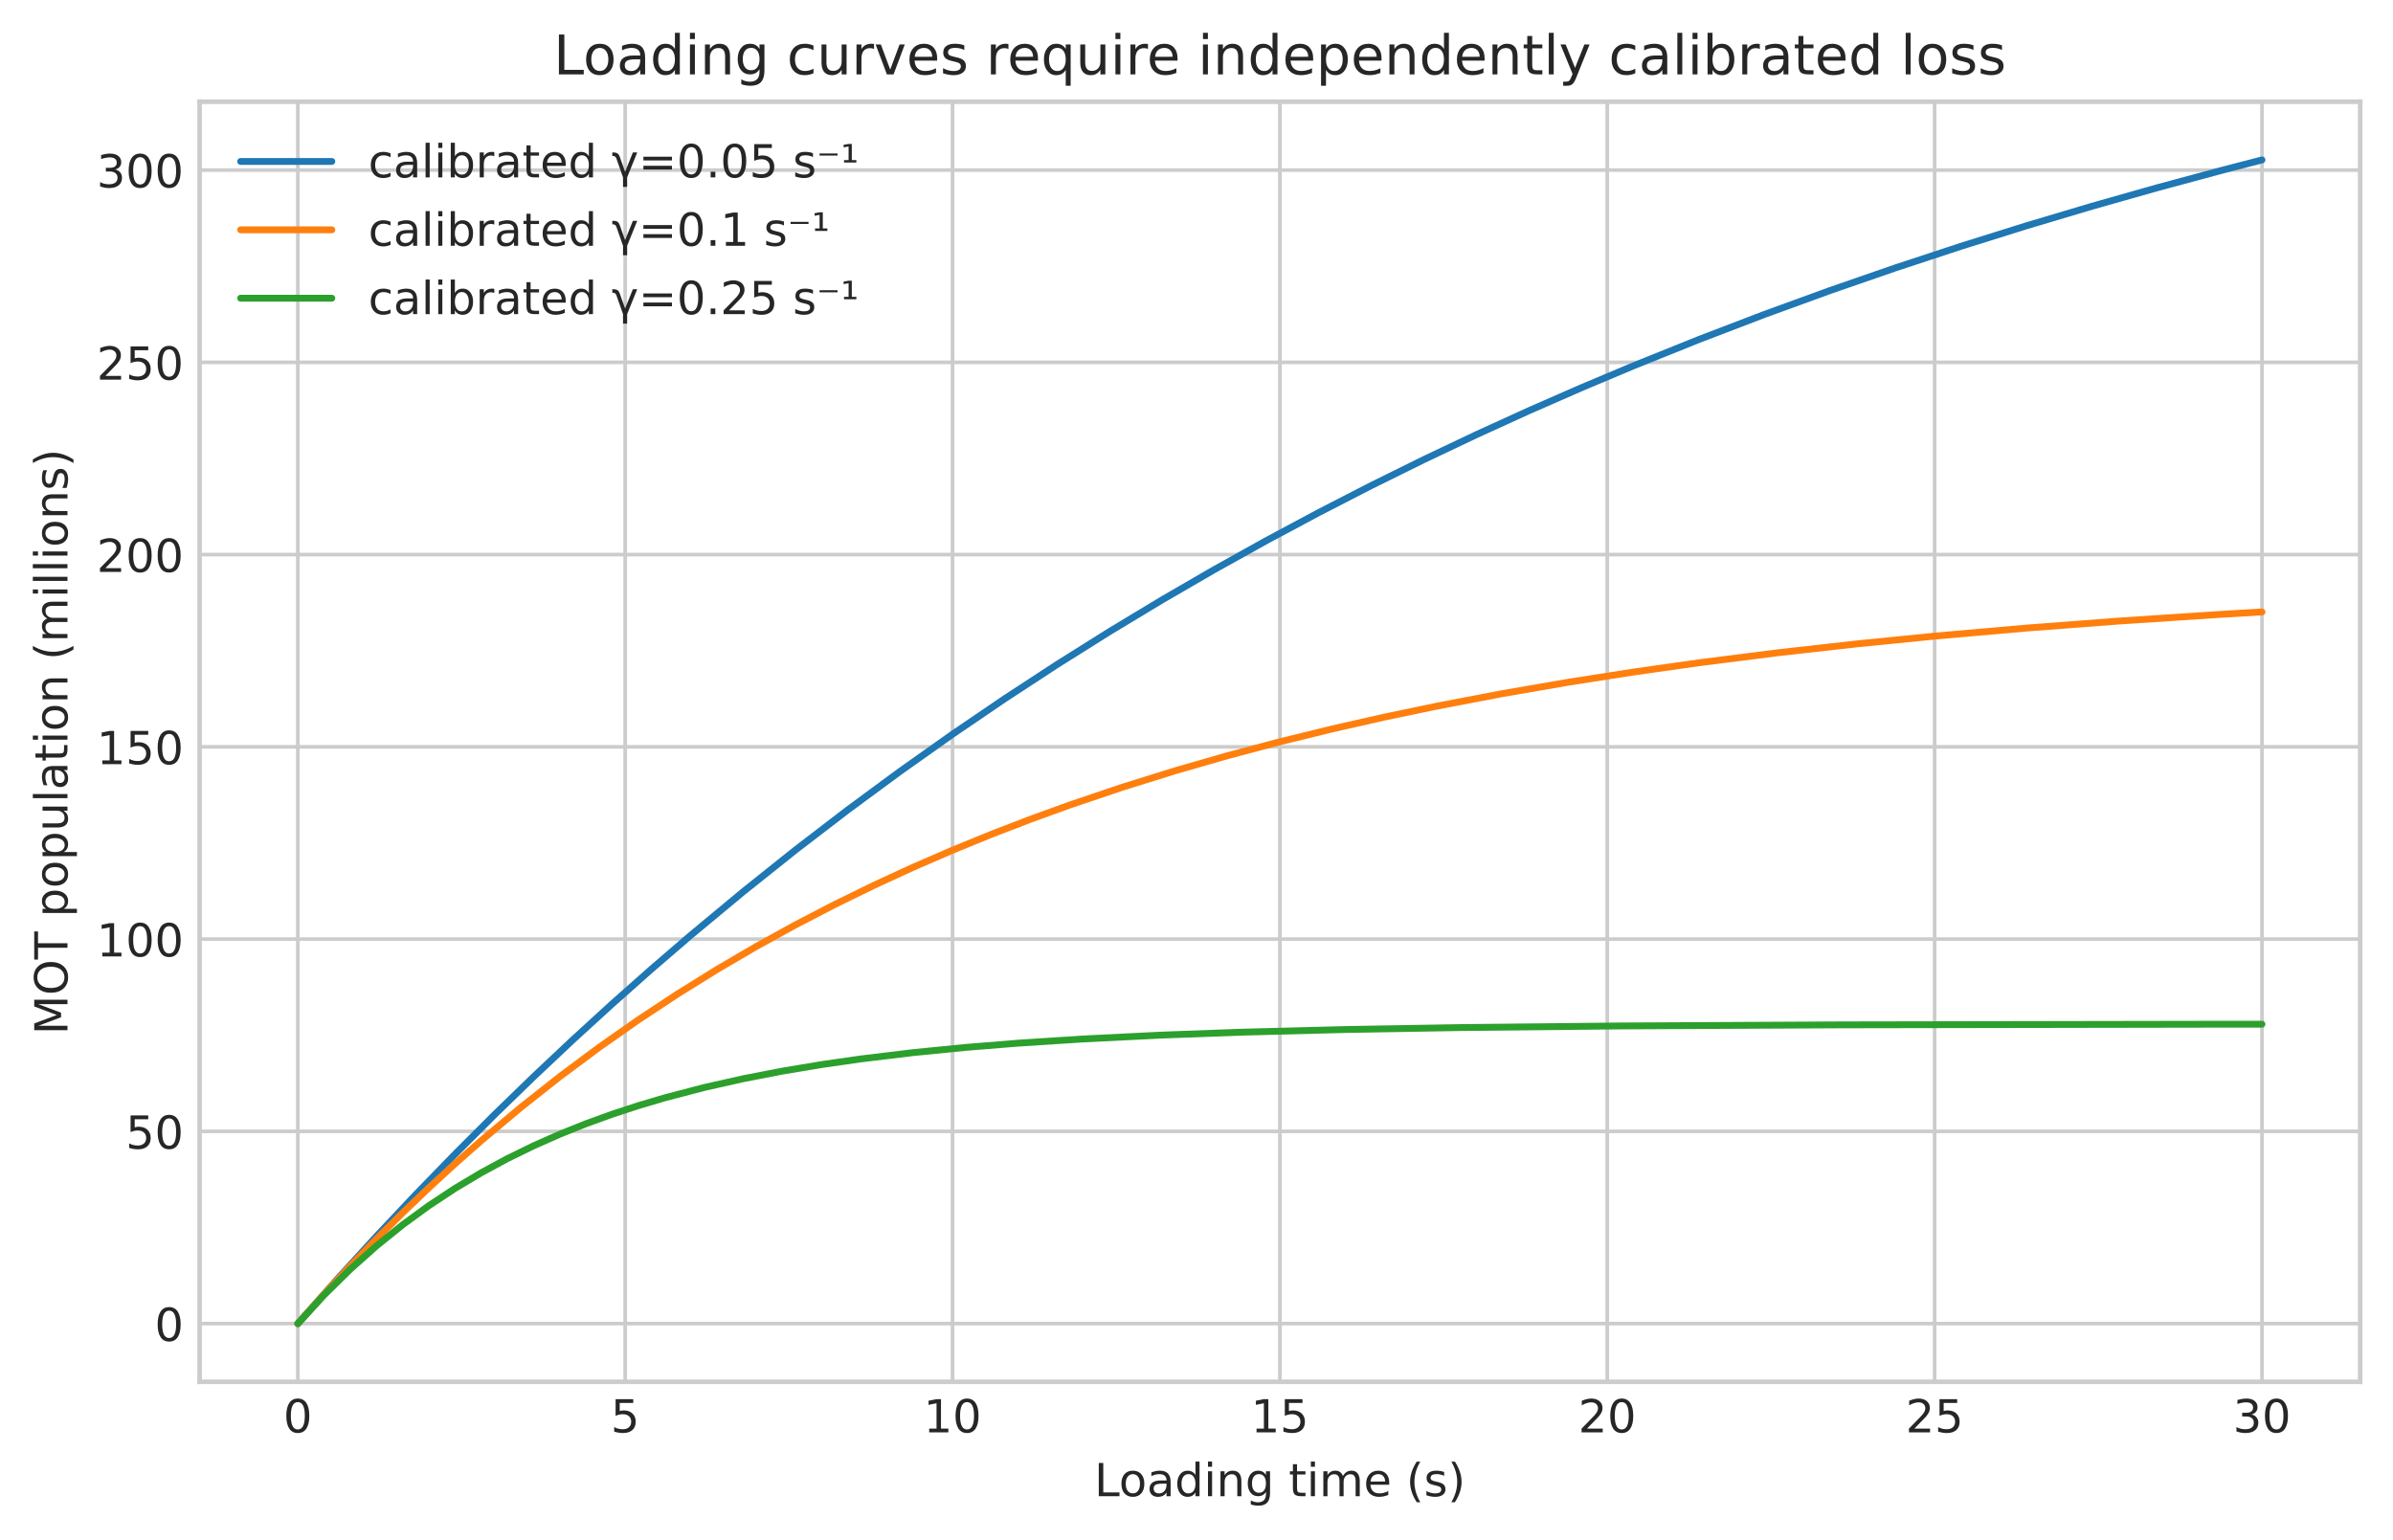
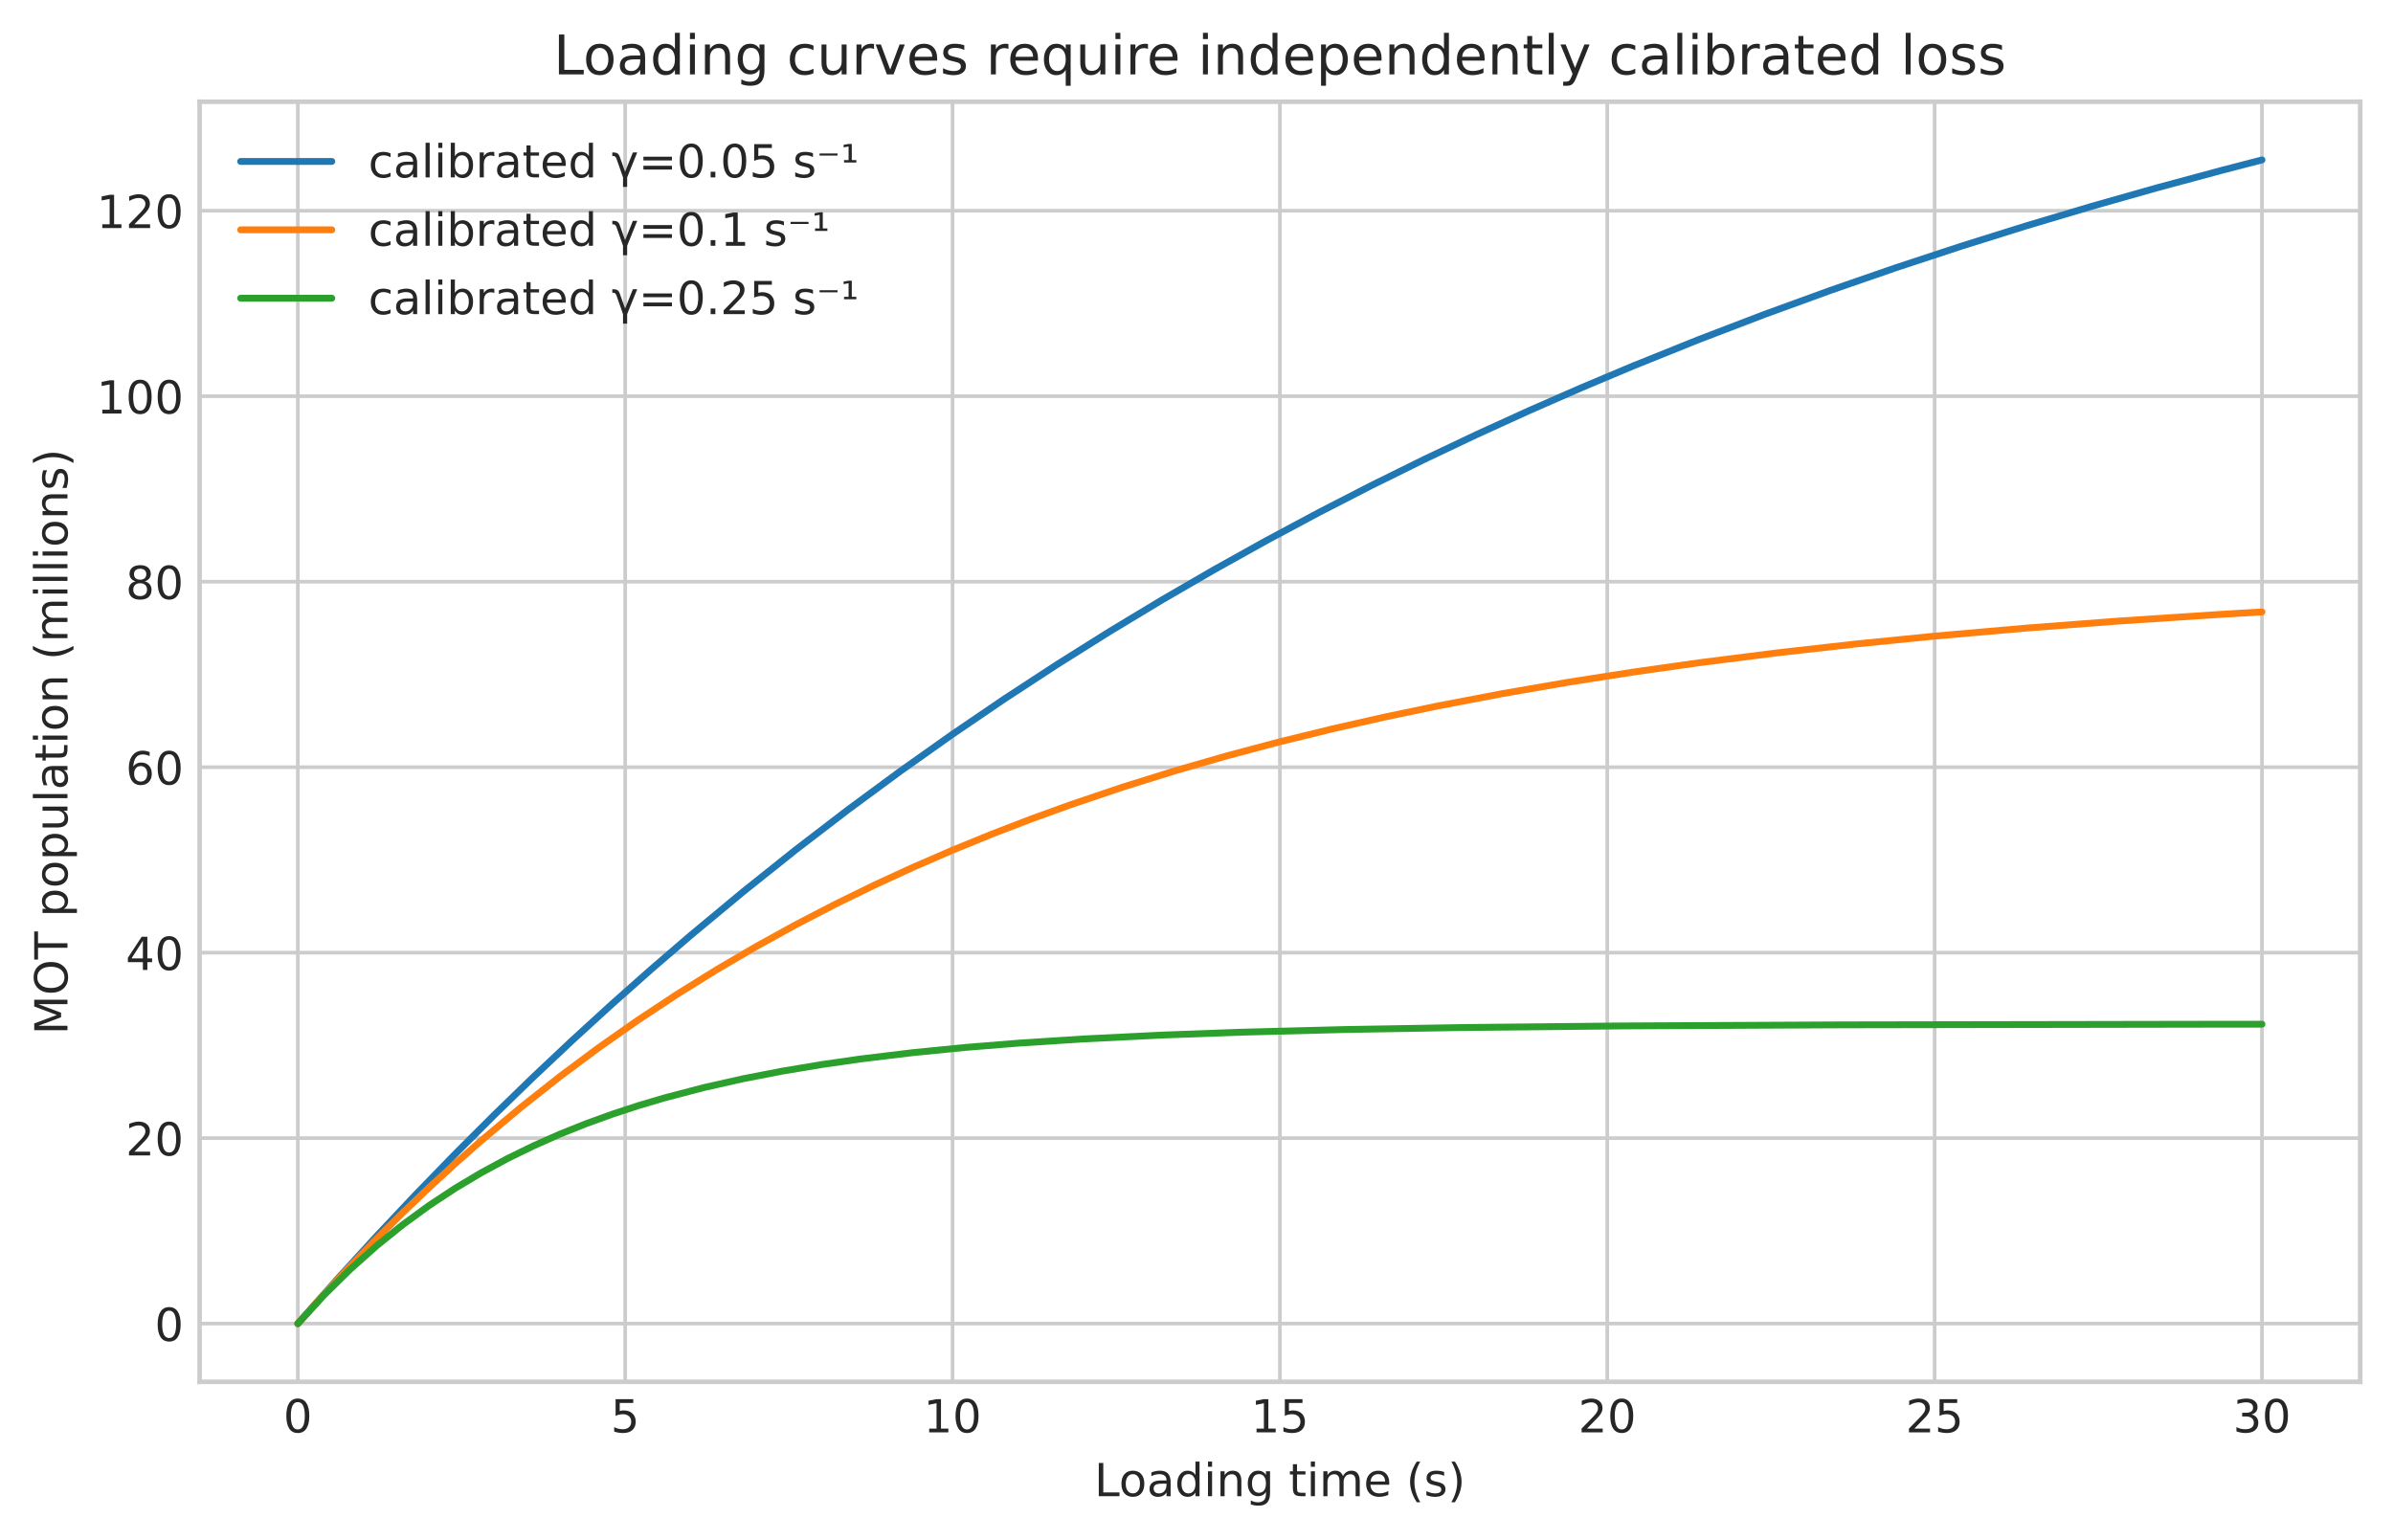
<svg xmlns="http://www.w3.org/2000/svg" xmlns:xlink="http://www.w3.org/1999/xlink" width="524.926pt" height="337.837pt" viewBox="0 0 524.926 337.837" version="1.1">
  <defs>
    <style type="text/css">*{stroke-linejoin: round; stroke-linecap: butt}</style>
  </defs>
  <g id="figure_1">
    <g id="patch_1">
      <path d="M 0 337.837  L 524.926 337.837  L 524.926 0  L 0 0  z " style="fill: #ffffff" />
    </g>
    <g id="axes_1">
      <g id="patch_2">
        <path d="M 43.788 303.136  L 517.726 303.136  L 517.726 22.318  L 43.788 22.318  z " style="fill: #ffffff" />
      </g>
      <g id="matplotlib.axis_1">
        <g id="xtick_1">
          <g id="line2d_1">
            <path d="M 65.331 303.136  L 65.331 22.318  " clip-path="url(#peb56c6ba44)" style="fill: none; stroke: #cccccc; stroke-width: 0.8; stroke-linecap: round" />
          </g>
          <g id="line2d_2" />
          <g id="text_1">
            <g style="fill: #262626" transform="translate(62.14965 314.2334) scale(0.1 -0.1)">
              <defs>
                <path id="DejaVuSans-13" d="M 2034 4250  Q 1547 4250 1301 3770  Q 1056 3291 1056 2328  Q 1056 1369 1301 889  Q 1547 409 2034 409  Q 2525 409 2770 889  Q 3016 1369 3016 2328  Q 3016 3291 2770 3770  Q 2525 4250 2034 4250  z M 2034 4750  Q 2819 4750 3233 4129  Q 3647 3509 3647 2328  Q 3647 1150 3233 529  Q 2819 -91 2034 -91  Q 1250 -91 836 529  Q 422 1150 422 2328  Q 422 3509 836 4129  Q 1250 4750 2034 4750  z " transform="scale(0.015625)" />
              </defs>
              <use xlink:href="#DejaVuSans-13" />
            </g>
          </g>
        </g>
        <g id="xtick_2">
          <g id="line2d_3">
            <path d="M 137.14 303.136  L 137.14 22.318  " clip-path="url(#peb56c6ba44)" style="fill: none; stroke: #cccccc; stroke-width: 0.8; stroke-linecap: round" />
          </g>
          <g id="line2d_4" />
          <g id="text_2">
            <g style="fill: #262626" transform="translate(133.9584 314.2334) scale(0.1 -0.1)">
              <defs>
                <path id="DejaVuSans-18" d="M 691 4666  L 3169 4666  L 3169 4134  L 1269 4134  L 1269 2991  Q 1406 3038 1543 3061  Q 1681 3084 1819 3084  Q 2600 3084 3056 2656  Q 3513 2228 3513 1497  Q 3513 744 3044 326  Q 2575 -91 1722 -91  Q 1428 -91 1123 -41  Q 819 9 494 109  L 494 744  Q 775 591 1075 516  Q 1375 441 1709 441  Q 2250 441 2565 725  Q 2881 1009 2881 1497  Q 2881 1984 2565 2268  Q 2250 2553 1709 2553  Q 1456 2553 1204 2497  Q 953 2441 691 2322  L 691 4666  z " transform="scale(0.015625)" />
              </defs>
              <use xlink:href="#DejaVuSans-18" />
            </g>
          </g>
        </g>
        <g id="xtick_3">
          <g id="line2d_5">
            <path d="M 208.948 303.136  L 208.948 22.318  " clip-path="url(#peb56c6ba44)" style="fill: none; stroke: #cccccc; stroke-width: 0.8; stroke-linecap: round" />
          </g>
          <g id="line2d_6" />
          <g id="text_3">
            <g style="fill: #262626" transform="translate(202.5859 314.2334) scale(0.1 -0.1)">
              <defs>
                <path id="DejaVuSans-14" d="M 794 531  L 1825 531  L 1825 4091  L 703 3866  L 703 4441  L 1819 4666  L 2450 4666  L 2450 531  L 3481 531  L 3481 0  L 794 0  L 794 531  z " transform="scale(0.015625)" />
              </defs>
              <use xlink:href="#DejaVuSans-14" />
              <use xlink:href="#DejaVuSans-13" transform="translate(63.625 0)" />
            </g>
          </g>
        </g>
        <g id="xtick_4">
          <g id="line2d_7">
            <path d="M 280.757 303.136  L 280.757 22.318  " clip-path="url(#peb56c6ba44)" style="fill: none; stroke: #cccccc; stroke-width: 0.8; stroke-linecap: round" />
          </g>
          <g id="line2d_8" />
          <g id="text_4">
            <g style="fill: #262626" transform="translate(274.3946 314.2334) scale(0.1 -0.1)">
              <use xlink:href="#DejaVuSans-14" />
              <use xlink:href="#DejaVuSans-18" transform="translate(63.625 0)" />
            </g>
          </g>
        </g>
        <g id="xtick_5">
          <g id="line2d_9">
            <path d="M 352.566 303.136  L 352.566 22.318  " clip-path="url(#peb56c6ba44)" style="fill: none; stroke: #cccccc; stroke-width: 0.8; stroke-linecap: round" />
          </g>
          <g id="line2d_10" />
          <g id="text_5">
            <g style="fill: #262626" transform="translate(346.2033 314.2334) scale(0.1 -0.1)">
              <defs>
                <path id="DejaVuSans-15" d="M 1228 531  L 3431 531  L 3431 0  L 469 0  L 469 531  Q 828 903 1448 1529  Q 2069 2156 2228 2338  Q 2531 2678 2651 2914  Q 2772 3150 2772 3378  Q 2772 3750 2511 3984  Q 2250 4219 1831 4219  Q 1534 4219 1204 4116  Q 875 4013 500 3803  L 500 4441  Q 881 4594 1212 4672  Q 1544 4750 1819 4750  Q 2544 4750 2975 4387  Q 3406 4025 3406 3419  Q 3406 3131 3298 2873  Q 3191 2616 2906 2266  Q 2828 2175 2409 1742  Q 1991 1309 1228 531  z " transform="scale(0.015625)" />
              </defs>
              <use xlink:href="#DejaVuSans-15" />
              <use xlink:href="#DejaVuSans-13" transform="translate(63.625 0)" />
            </g>
          </g>
        </g>
        <g id="xtick_6">
          <g id="line2d_11">
            <path d="M 424.375 303.136  L 424.375 22.318  " clip-path="url(#peb56c6ba44)" style="fill: none; stroke: #cccccc; stroke-width: 0.8; stroke-linecap: round" />
          </g>
          <g id="line2d_12" />
          <g id="text_6">
            <g style="fill: #262626" transform="translate(418.0121 314.2334) scale(0.1 -0.1)">
              <use xlink:href="#DejaVuSans-15" />
              <use xlink:href="#DejaVuSans-18" transform="translate(63.625 0)" />
            </g>
          </g>
        </g>
        <g id="xtick_7">
          <g id="line2d_13">
            <path d="M 496.183 303.136  L 496.183 22.318  " clip-path="url(#peb56c6ba44)" style="fill: none; stroke: #cccccc; stroke-width: 0.8; stroke-linecap: round" />
          </g>
          <g id="line2d_14" />
          <g id="text_7">
            <g style="fill: #262626" transform="translate(489.8208 314.2334) scale(0.1 -0.1)">
              <defs>
                <path id="DejaVuSans-16" d="M 2597 2516  Q 3050 2419 3304 2112  Q 3559 1806 3559 1356  Q 3559 666 3084 287  Q 2609 -91 1734 -91  Q 1441 -91 1130 -33  Q 819 25 488 141  L 488 750  Q 750 597 1062 519  Q 1375 441 1716 441  Q 2309 441 2620 675  Q 2931 909 2931 1356  Q 2931 1769 2642 2001  Q 2353 2234 1838 2234  L 1294 2234  L 1294 2753  L 1863 2753  Q 2328 2753 2575 2939  Q 2822 3125 2822 3475  Q 2822 3834 2567 4026  Q 2313 4219 1838 4219  Q 1578 4219 1281 4162  Q 984 4106 628 3988  L 628 4550  Q 988 4650 1302 4700  Q 1616 4750 1894 4750  Q 2613 4750 3031 4423  Q 3450 4097 3450 3541  Q 3450 3153 3228 2886  Q 3006 2619 2597 2516  z " transform="scale(0.015625)" />
              </defs>
              <use xlink:href="#DejaVuSans-16" />
              <use xlink:href="#DejaVuSans-13" transform="translate(63.625 0)" />
            </g>
          </g>
        </g>
        <g id="text_8">
          <g style="fill: #262626" transform="translate(240.0485 328.2342) scale(0.1 -0.1)">
            <defs>
              <path id="DejaVuSans-2f" d="M 628 4666  L 1259 4666  L 1259 531  L 3531 531  L 3531 0  L 628 0  L 628 4666  z " transform="scale(0.015625)" />
              <path id="DejaVuSans-52" d="M 1959 3097  Q 1497 3097 1228 2736  Q 959 2375 959 1747  Q 959 1119 1226 758  Q 1494 397 1959 397  Q 2419 397 2687 759  Q 2956 1122 2956 1747  Q 2956 2369 2687 2733  Q 2419 3097 1959 3097  z M 1959 3584  Q 2709 3584 3137 3096  Q 3566 2609 3566 1747  Q 3566 888 3137 398  Q 2709 -91 1959 -91  Q 1206 -91 779 398  Q 353 888 353 1747  Q 353 2609 779 3096  Q 1206 3584 1959 3584  z " transform="scale(0.015625)" />
              <path id="DejaVuSans-44" d="M 2194 1759  Q 1497 1759 1228 1600  Q 959 1441 959 1056  Q 959 750 1161 570  Q 1363 391 1709 391  Q 2188 391 2477 730  Q 2766 1069 2766 1631  L 2766 1759  L 2194 1759  z M 3341 1997  L 3341 0  L 2766 0  L 2766 531  Q 2569 213 2275 61  Q 1981 -91 1556 -91  Q 1019 -91 701 211  Q 384 513 384 1019  Q 384 1609 779 1909  Q 1175 2209 1959 2209  L 2766 2209  L 2766 2266  Q 2766 2663 2505 2880  Q 2244 3097 1772 3097  Q 1472 3097 1187 3025  Q 903 2953 641 2809  L 641 3341  Q 956 3463 1253 3523  Q 1550 3584 1831 3584  Q 2591 3584 2966 3190  Q 3341 2797 3341 1997  z " transform="scale(0.015625)" />
              <path id="DejaVuSans-47" d="M 2906 2969  L 2906 4863  L 3481 4863  L 3481 0  L 2906 0  L 2906 525  Q 2725 213 2448 61  Q 2172 -91 1784 -91  Q 1150 -91 751 415  Q 353 922 353 1747  Q 353 2572 751 3078  Q 1150 3584 1784 3584  Q 2172 3584 2448 3432  Q 2725 3281 2906 2969  z M 947 1747  Q 947 1113 1208 752  Q 1469 391 1925 391  Q 2381 391 2643 752  Q 2906 1113 2906 1747  Q 2906 2381 2643 2742  Q 2381 3103 1925 3103  Q 1469 3103 1208 2742  Q 947 2381 947 1747  z " transform="scale(0.015625)" />
              <path id="DejaVuSans-4c" d="M 603 3500  L 1178 3500  L 1178 0  L 603 0  L 603 3500  z M 603 4863  L 1178 4863  L 1178 4134  L 603 4134  L 603 4863  z " transform="scale(0.015625)" />
              <path id="DejaVuSans-51" d="M 3513 2113  L 3513 0  L 2938 0  L 2938 2094  Q 2938 2591 2744 2837  Q 2550 3084 2163 3084  Q 1697 3084 1428 2787  Q 1159 2491 1159 1978  L 1159 0  L 581 0  L 581 3500  L 1159 3500  L 1159 2956  Q 1366 3272 1645 3428  Q 1925 3584 2291 3584  Q 2894 3584 3203 3211  Q 3513 2838 3513 2113  z " transform="scale(0.015625)" />
              <path id="DejaVuSans-4a" d="M 2906 1791  Q 2906 2416 2648 2759  Q 2391 3103 1925 3103  Q 1463 3103 1205 2759  Q 947 2416 947 1791  Q 947 1169 1205 825  Q 1463 481 1925 481  Q 2391 481 2648 825  Q 2906 1169 2906 1791  z M 3481 434  Q 3481 -459 3084 -895  Q 2688 -1331 1869 -1331  Q 1566 -1331 1297 -1286  Q 1028 -1241 775 -1147  L 775 -588  Q 1028 -725 1275 -790  Q 1522 -856 1778 -856  Q 2344 -856 2625 -561  Q 2906 -266 2906 331  L 2906 616  Q 2728 306 2450 153  Q 2172 0 1784 0  Q 1141 0 747 490  Q 353 981 353 1791  Q 353 2603 747 3093  Q 1141 3584 1784 3584  Q 2172 3584 2450 3431  Q 2728 3278 2906 2969  L 2906 3500  L 3481 3500  L 3481 434  z " transform="scale(0.015625)" />
              <path id="DejaVuSans-3" transform="scale(0.015625)" />
              <path id="DejaVuSans-57" d="M 1172 4494  L 1172 3500  L 2356 3500  L 2356 3053  L 1172 3053  L 1172 1153  Q 1172 725 1289 603  Q 1406 481 1766 481  L 2356 481  L 2356 0  L 1766 0  Q 1100 0 847 248  Q 594 497 594 1153  L 594 3053  L 172 3053  L 172 3500  L 594 3500  L 594 4494  L 1172 4494  z " transform="scale(0.015625)" />
              <path id="DejaVuSans-50" d="M 3328 2828  Q 3544 3216 3844 3400  Q 4144 3584 4550 3584  Q 5097 3584 5394 3201  Q 5691 2819 5691 2113  L 5691 0  L 5113 0  L 5113 2094  Q 5113 2597 4934 2840  Q 4756 3084 4391 3084  Q 3944 3084 3684 2787  Q 3425 2491 3425 1978  L 3425 0  L 2847 0  L 2847 2094  Q 2847 2600 2669 2842  Q 2491 3084 2119 3084  Q 1678 3084 1418 2786  Q 1159 2488 1159 1978  L 1159 0  L 581 0  L 581 3500  L 1159 3500  L 1159 2956  Q 1356 3278 1631 3431  Q 1906 3584 2284 3584  Q 2666 3584 2933 3390  Q 3200 3197 3328 2828  z " transform="scale(0.015625)" />
              <path id="DejaVuSans-48" d="M 3597 1894  L 3597 1613  L 953 1613  Q 991 1019 1311 708  Q 1631 397 2203 397  Q 2534 397 2845 478  Q 3156 559 3463 722  L 3463 178  Q 3153 47 2828 -22  Q 2503 -91 2169 -91  Q 1331 -91 842 396  Q 353 884 353 1716  Q 353 2575 817 3079  Q 1281 3584 2069 3584  Q 2775 3584 3186 3129  Q 3597 2675 3597 1894  z M 3022 2063  Q 3016 2534 2758 2815  Q 2500 3097 2075 3097  Q 1594 3097 1305 2825  Q 1016 2553 972 2059  L 3022 2063  z " transform="scale(0.015625)" />
              <path id="DejaVuSans-b" d="M 1984 4856  Q 1566 4138 1362 3434  Q 1159 2731 1159 2009  Q 1159 1288 1364 580  Q 1569 -128 1984 -844  L 1484 -844  Q 1016 -109 783 600  Q 550 1309 550 2009  Q 550 2706 781 3412  Q 1013 4119 1484 4856  L 1984 4856  z " transform="scale(0.015625)" />
              <path id="DejaVuSans-56" d="M 2834 3397  L 2834 2853  Q 2591 2978 2328 3040  Q 2066 3103 1784 3103  Q 1356 3103 1142 2972  Q 928 2841 928 2578  Q 928 2378 1081 2264  Q 1234 2150 1697 2047  L 1894 2003  Q 2506 1872 2764 1633  Q 3022 1394 3022 966  Q 3022 478 2636 193  Q 2250 -91 1575 -91  Q 1294 -91 989 -36  Q 684 19 347 128  L 347 722  Q 666 556 975 473  Q 1284 391 1588 391  Q 1994 391 2212 530  Q 2431 669 2431 922  Q 2431 1156 2273 1281  Q 2116 1406 1581 1522  L 1381 1569  Q 847 1681 609 1914  Q 372 2147 372 2553  Q 372 3047 722 3315  Q 1072 3584 1716 3584  Q 2034 3584 2315 3537  Q 2597 3491 2834 3397  z " transform="scale(0.015625)" />
              <path id="DejaVuSans-c" d="M 513 4856  L 1013 4856  Q 1481 4119 1714 3412  Q 1947 2706 1947 2009  Q 1947 1309 1714 600  Q 1481 -109 1013 -844  L 513 -844  Q 928 -128 1133 580  Q 1338 1288 1338 2009  Q 1338 2731 1133 3434  Q 928 4138 513 4856  z " transform="scale(0.015625)" />
            </defs>
            <use xlink:href="#DejaVuSans-2f" />
            <use xlink:href="#DejaVuSans-52" transform="translate(53.96875 0)" />
            <use xlink:href="#DejaVuSans-44" transform="translate(115.1562 0)" />
            <use xlink:href="#DejaVuSans-47" transform="translate(176.4375 0)" />
            <use xlink:href="#DejaVuSans-4c" transform="translate(239.9219 0)" />
            <use xlink:href="#DejaVuSans-51" transform="translate(267.7031 0)" />
            <use xlink:href="#DejaVuSans-4a" transform="translate(331.0781 0)" />
            <use xlink:href="#DejaVuSans-3" transform="translate(394.5625 0)" />
            <use xlink:href="#DejaVuSans-57" transform="translate(426.3438 0)" />
            <use xlink:href="#DejaVuSans-4c" transform="translate(465.5469 0)" />
            <use xlink:href="#DejaVuSans-50" transform="translate(493.3281 0)" />
            <use xlink:href="#DejaVuSans-48" transform="translate(590.7344 0)" />
            <use xlink:href="#DejaVuSans-3" transform="translate(652.2656 0)" />
            <use xlink:href="#DejaVuSans-b" transform="translate(684.0469 0)" />
            <use xlink:href="#DejaVuSans-56" transform="translate(723.0625 0)" />
            <use xlink:href="#DejaVuSans-c" transform="translate(775.1562 0)" />
          </g>
        </g>
      </g>
      <g id="matplotlib.axis_2">
        <g id="ytick_1">
          <g id="line2d_15">
            <path d="M 43.788 290.371  L 517.726 290.371  " clip-path="url(#peb56c6ba44)" style="fill: none; stroke: #cccccc; stroke-width: 0.8; stroke-linecap: round" />
          </g>
          <g id="line2d_16" />
          <g id="text_9">
            <g style="fill: #262626" transform="translate(33.92578 294.1702) scale(0.1 -0.1)">
              <use xlink:href="#DejaVuSans-13" />
            </g>
          </g>
        </g>
        <g id="ytick_2">
          <g id="line2d_17">
-             <path d="M 43.788 248.196  L 517.726 248.196  " clip-path="url(#peb56c6ba44)" style="fill: none; stroke: #cccccc; stroke-width: 0.8; stroke-linecap: round" />
+             <path d="M 43.788 249.681  L 517.726 249.681  " clip-path="url(#peb56c6ba44)" style="fill: none; stroke: #cccccc; stroke-width: 0.8; stroke-linecap: round" />
          </g>
          <g id="line2d_18" />
          <g id="text_10">
-             <g style="fill: #262626" transform="translate(27.56328 251.9945) scale(0.1 -0.1)">
-               <use xlink:href="#DejaVuSans-18" />
+             <g style="fill: #262626" transform="translate(27.56328 253.4797) scale(0.1 -0.1)">
+               <use xlink:href="#DejaVuSans-15" />
              <use xlink:href="#DejaVuSans-13" transform="translate(63.625 0)" />
            </g>
          </g>
        </g>
        <g id="ytick_3">
          <g id="line2d_19">
-             <path d="M 43.788 206.02  L 517.726 206.02  " clip-path="url(#peb56c6ba44)" style="fill: none; stroke: #cccccc; stroke-width: 0.8; stroke-linecap: round" />
+             <path d="M 43.788 208.99  L 517.726 208.99  " clip-path="url(#peb56c6ba44)" style="fill: none; stroke: #cccccc; stroke-width: 0.8; stroke-linecap: round" />
          </g>
          <g id="line2d_20" />
          <g id="text_11">
-             <g style="fill: #262626" transform="translate(21.20078 209.8187) scale(0.1 -0.1)">
-               <use xlink:href="#DejaVuSans-14" />
-               <use xlink:href="#DejaVuSans-13" transform="translate(63.625 0)" />
-               <use xlink:href="#DejaVuSans-13" transform="translate(127.25 0)" />
+             <g style="fill: #262626" transform="translate(27.56328 212.7891) scale(0.1 -0.1)">
+               <defs>
+                 <path id="DejaVuSans-17" d="M 2419 4116  L 825 1625  L 2419 1625  L 2419 4116  z M 2253 4666  L 3047 4666  L 3047 1625  L 3713 1625  L 3713 1100  L 3047 1100  L 3047 0  L 2419 0  L 2419 1100  L 313 1100  L 313 1709  L 2253 4666  z " transform="scale(0.015625)" />
+               </defs>
+               <use xlink:href="#DejaVuSans-17" />
+               <use xlink:href="#DejaVuSans-13" transform="translate(63.625 0)" />
            </g>
          </g>
        </g>
        <g id="ytick_4">
          <g id="line2d_21">
-             <path d="M 43.788 163.844  L 517.726 163.844  " clip-path="url(#peb56c6ba44)" style="fill: none; stroke: #cccccc; stroke-width: 0.8; stroke-linecap: round" />
+             <path d="M 43.788 168.3  L 517.726 168.3  " clip-path="url(#peb56c6ba44)" style="fill: none; stroke: #cccccc; stroke-width: 0.8; stroke-linecap: round" />
          </g>
          <g id="line2d_22" />
          <g id="text_12">
-             <g style="fill: #262626" transform="translate(21.20078 167.643) scale(0.1 -0.1)">
-               <use xlink:href="#DejaVuSans-14" />
-               <use xlink:href="#DejaVuSans-18" transform="translate(63.625 0)" />
-               <use xlink:href="#DejaVuSans-13" transform="translate(127.25 0)" />
+             <g style="fill: #262626" transform="translate(27.56328 172.0986) scale(0.1 -0.1)">
+               <defs>
+                 <path id="DejaVuSans-19" d="M 2113 2584  Q 1688 2584 1439 2293  Q 1191 2003 1191 1497  Q 1191 994 1439 701  Q 1688 409 2113 409  Q 2538 409 2786 701  Q 3034 994 3034 1497  Q 3034 2003 2786 2293  Q 2538 2584 2113 2584  z M 3366 4563  L 3366 3988  Q 3128 4100 2886 4159  Q 2644 4219 2406 4219  Q 1781 4219 1451 3797  Q 1122 3375 1075 2522  Q 1259 2794 1537 2939  Q 1816 3084 2150 3084  Q 2853 3084 3261 2657  Q 3669 2231 3669 1497  Q 3669 778 3244 343  Q 2819 -91 2113 -91  Q 1303 -91 875 529  Q 447 1150 447 2328  Q 447 3434 972 4092  Q 1497 4750 2381 4750  Q 2619 4750 2861 4703  Q 3103 4656 3366 4563  z " transform="scale(0.015625)" />
+               </defs>
+               <use xlink:href="#DejaVuSans-19" />
+               <use xlink:href="#DejaVuSans-13" transform="translate(63.625 0)" />
            </g>
          </g>
        </g>
        <g id="ytick_5">
          <g id="line2d_23">
-             <path d="M 43.788 121.668  L 517.726 121.668  " clip-path="url(#peb56c6ba44)" style="fill: none; stroke: #cccccc; stroke-width: 0.8; stroke-linecap: round" />
+             <path d="M 43.788 127.609  L 517.726 127.609  " clip-path="url(#peb56c6ba44)" style="fill: none; stroke: #cccccc; stroke-width: 0.8; stroke-linecap: round" />
          </g>
          <g id="line2d_24" />
          <g id="text_13">
-             <g style="fill: #262626" transform="translate(21.20078 125.4673) scale(0.1 -0.1)">
-               <use xlink:href="#DejaVuSans-15" />
-               <use xlink:href="#DejaVuSans-13" transform="translate(63.625 0)" />
-               <use xlink:href="#DejaVuSans-13" transform="translate(127.25 0)" />
+             <g style="fill: #262626" transform="translate(27.56328 131.4081) scale(0.1 -0.1)">
+               <defs>
+                 <path id="DejaVuSans-1b" d="M 2034 2216  Q 1584 2216 1326 1975  Q 1069 1734 1069 1313  Q 1069 891 1326 650  Q 1584 409 2034 409  Q 2484 409 2743 651  Q 3003 894 3003 1313  Q 3003 1734 2745 1975  Q 2488 2216 2034 2216  z M 1403 2484  Q 997 2584 770 2862  Q 544 3141 544 3541  Q 544 4100 942 4425  Q 1341 4750 2034 4750  Q 2731 4750 3128 4425  Q 3525 4100 3525 3541  Q 3525 3141 3298 2862  Q 3072 2584 2669 2484  Q 3125 2378 3379 2068  Q 3634 1759 3634 1313  Q 3634 634 3220 271  Q 2806 -91 2034 -91  Q 1263 -91 848 271  Q 434 634 434 1313  Q 434 1759 690 2068  Q 947 2378 1403 2484  z M 1172 3481  Q 1172 3119 1398 2916  Q 1625 2713 2034 2713  Q 2441 2713 2670 2916  Q 2900 3119 2900 3481  Q 2900 3844 2670 4047  Q 2441 4250 2034 4250  Q 1625 4250 1398 4047  Q 1172 3844 1172 3481  z " transform="scale(0.015625)" />
+               </defs>
+               <use xlink:href="#DejaVuSans-1b" />
+               <use xlink:href="#DejaVuSans-13" transform="translate(63.625 0)" />
            </g>
          </g>
        </g>
        <g id="ytick_6">
          <g id="line2d_25">
-             <path d="M 43.788 79.493  L 517.726 79.493  " clip-path="url(#peb56c6ba44)" style="fill: none; stroke: #cccccc; stroke-width: 0.8; stroke-linecap: round" />
+             <path d="M 43.788 86.919  L 517.726 86.919  " clip-path="url(#peb56c6ba44)" style="fill: none; stroke: #cccccc; stroke-width: 0.8; stroke-linecap: round" />
          </g>
          <g id="line2d_26" />
          <g id="text_14">
-             <g style="fill: #262626" transform="translate(21.20078 83.29161) scale(0.1 -0.1)">
-               <use xlink:href="#DejaVuSans-15" />
-               <use xlink:href="#DejaVuSans-18" transform="translate(63.625 0)" />
+             <g style="fill: #262626" transform="translate(21.20078 90.71757) scale(0.1 -0.1)">
+               <use xlink:href="#DejaVuSans-14" />
+               <use xlink:href="#DejaVuSans-13" transform="translate(63.625 0)" />
              <use xlink:href="#DejaVuSans-13" transform="translate(127.25 0)" />
            </g>
          </g>
        </g>
        <g id="ytick_7">
          <g id="line2d_27">
-             <path d="M 43.788 37.317  L 517.726 37.317  " clip-path="url(#peb56c6ba44)" style="fill: none; stroke: #cccccc; stroke-width: 0.8; stroke-linecap: round" />
+             <path d="M 43.788 46.228  L 517.726 46.228  " clip-path="url(#peb56c6ba44)" style="fill: none; stroke: #cccccc; stroke-width: 0.8; stroke-linecap: round" />
          </g>
          <g id="line2d_28" />
          <g id="text_15">
-             <g style="fill: #262626" transform="translate(21.20078 41.1159) scale(0.1 -0.1)">
-               <use xlink:href="#DejaVuSans-16" />
-               <use xlink:href="#DejaVuSans-13" transform="translate(63.625 0)" />
+             <g style="fill: #262626" transform="translate(21.20078 50.02705) scale(0.1 -0.1)">
+               <use xlink:href="#DejaVuSans-14" />
+               <use xlink:href="#DejaVuSans-15" transform="translate(63.625 0)" />
              <use xlink:href="#DejaVuSans-13" transform="translate(127.25 0)" />
            </g>
          </g>
        </g>
        <g id="text_16">
          <g style="fill: #262626" transform="translate(14.79844 226.977) rotate(-90) scale(0.1 -0.1)">
            <defs>
              <path id="DejaVuSans-30" d="M 628 4666  L 1569 4666  L 2759 1491  L 3956 4666  L 4897 4666  L 4897 0  L 4281 0  L 4281 4097  L 3078 897  L 2444 897  L 1241 4097  L 1241 0  L 628 0  L 628 4666  z " transform="scale(0.015625)" />
              <path id="DejaVuSans-32" d="M 2522 4238  Q 1834 4238 1429 3725  Q 1025 3213 1025 2328  Q 1025 1447 1429 934  Q 1834 422 2522 422  Q 3209 422 3611 934  Q 4013 1447 4013 2328  Q 4013 3213 3611 3725  Q 3209 4238 2522 4238  z M 2522 4750  Q 3503 4750 4090 4092  Q 4678 3434 4678 2328  Q 4678 1225 4090 567  Q 3503 -91 2522 -91  Q 1538 -91 948 565  Q 359 1222 359 2328  Q 359 3434 948 4092  Q 1538 4750 2522 4750  z " transform="scale(0.015625)" />
              <path id="DejaVuSans-37" d="M -19 4666  L 3928 4666  L 3928 4134  L 2272 4134  L 2272 0  L 1638 0  L 1638 4134  L -19 4134  L -19 4666  z " transform="scale(0.015625)" />
              <path id="DejaVuSans-53" d="M 1159 525  L 1159 -1331  L 581 -1331  L 581 3500  L 1159 3500  L 1159 2969  Q 1341 3281 1617 3432  Q 1894 3584 2278 3584  Q 2916 3584 3314 3078  Q 3713 2572 3713 1747  Q 3713 922 3314 415  Q 2916 -91 2278 -91  Q 1894 -91 1617 61  Q 1341 213 1159 525  z M 3116 1747  Q 3116 2381 2855 2742  Q 2594 3103 2138 3103  Q 1681 3103 1420 2742  Q 1159 2381 1159 1747  Q 1159 1113 1420 752  Q 1681 391 2138 391  Q 2594 391 2855 752  Q 3116 1113 3116 1747  z " transform="scale(0.015625)" />
              <path id="DejaVuSans-58" d="M 544 1381  L 544 3500  L 1119 3500  L 1119 1403  Q 1119 906 1312 657  Q 1506 409 1894 409  Q 2359 409 2629 706  Q 2900 1003 2900 1516  L 2900 3500  L 3475 3500  L 3475 0  L 2900 0  L 2900 538  Q 2691 219 2414 64  Q 2138 -91 1772 -91  Q 1169 -91 856 284  Q 544 659 544 1381  z M 1991 3584  L 1991 3584  z " transform="scale(0.015625)" />
              <path id="DejaVuSans-4f" d="M 603 4863  L 1178 4863  L 1178 0  L 603 0  L 603 4863  z " transform="scale(0.015625)" />
            </defs>
            <use xlink:href="#DejaVuSans-30" />
            <use xlink:href="#DejaVuSans-32" transform="translate(86.28125 0)" />
            <use xlink:href="#DejaVuSans-37" transform="translate(165 0)" />
            <use xlink:href="#DejaVuSans-3" transform="translate(226.0781 0)" />
            <use xlink:href="#DejaVuSans-53" transform="translate(257.8594 0)" />
            <use xlink:href="#DejaVuSans-52" transform="translate(321.3438 0)" />
            <use xlink:href="#DejaVuSans-53" transform="translate(382.5312 0)" />
            <use xlink:href="#DejaVuSans-58" transform="translate(446.0156 0)" />
            <use xlink:href="#DejaVuSans-4f" transform="translate(509.3906 0)" />
            <use xlink:href="#DejaVuSans-44" transform="translate(537.1719 0)" />
            <use xlink:href="#DejaVuSans-57" transform="translate(598.4531 0)" />
            <use xlink:href="#DejaVuSans-4c" transform="translate(637.6562 0)" />
            <use xlink:href="#DejaVuSans-52" transform="translate(665.4375 0)" />
            <use xlink:href="#DejaVuSans-51" transform="translate(726.625 0)" />
            <use xlink:href="#DejaVuSans-3" transform="translate(790 0)" />
            <use xlink:href="#DejaVuSans-b" transform="translate(821.7812 0)" />
            <use xlink:href="#DejaVuSans-50" transform="translate(860.7969 0)" />
            <use xlink:href="#DejaVuSans-4c" transform="translate(958.2031 0)" />
            <use xlink:href="#DejaVuSans-4f" transform="translate(985.9844 0)" />
            <use xlink:href="#DejaVuSans-4f" transform="translate(1013.766 0)" />
            <use xlink:href="#DejaVuSans-4c" transform="translate(1041.547 0)" />
            <use xlink:href="#DejaVuSans-52" transform="translate(1069.328 0)" />
            <use xlink:href="#DejaVuSans-51" transform="translate(1130.516 0)" />
            <use xlink:href="#DejaVuSans-56" transform="translate(1193.891 0)" />
            <use xlink:href="#DejaVuSans-c" transform="translate(1245.984 0)" />
          </g>
        </g>
      </g>
      <g id="line2d_29">
        <path d="M 65.331 290.371  L 73.948 280.659  L 82.565 271.234  L 91.182 262.088  L 99.799 253.212  L 108.416 244.598  L 117.033 236.239  L 125.65 228.127  L 134.267 220.255  L 142.884 212.615  L 151.501 205.201  L 162.991 195.656  L 174.48 186.484  L 185.97 177.673  L 197.459 169.207  L 208.948 161.073  L 220.438 153.257  L 231.927 145.749  L 243.417 138.534  L 254.906 131.603  L 266.395 124.943  L 277.885 118.545  L 289.374 112.397  L 300.864 106.49  L 312.353 100.815  L 323.842 95.363  L 335.332 90.124  L 346.821 85.091  L 358.311 80.255  L 372.672 74.476  L 387.034 68.979  L 401.396 63.75  L 415.758 58.775  L 430.119 54.044  L 444.481 49.543  L 458.843 45.262  L 473.205 41.189  L 487.566 37.316  L 496.183 35.083  L 496.183 35.083  " clip-path="url(#peb56c6ba44)" style="fill: none; stroke: #1f77b4; stroke-width: 1.5; stroke-linecap: round" />
      </g>
      <g id="line2d_30">
        <path d="M 65.331 290.371  L 71.076 283.929  L 76.82 277.739  L 82.565 271.792  L 88.31 266.078  L 94.054 260.588  L 99.799 255.313  L 105.544 250.245  L 114.161 243.013  L 122.778 236.203  L 131.395 229.789  L 140.012 223.749  L 148.629 218.06  L 157.246 212.703  L 165.863 207.657  L 174.48 202.906  L 183.097 198.431  L 191.714 194.217  L 200.331 190.248  L 208.948 186.51  L 217.565 182.99  L 226.182 179.675  L 234.8 176.553  L 246.289 172.671  L 257.778 169.088  L 269.268 165.78  L 280.757 162.727  L 292.247 159.908  L 303.736 157.306  L 315.225 154.904  L 329.587 152.16  L 343.949 149.677  L 358.311 147.43  L 372.672 145.397  L 389.906 143.211  L 407.14 141.272  L 424.375 139.552  L 444.481 137.79  L 464.587 136.259  L 487.566 134.751  L 496.183 134.246  L 496.183 134.246  " clip-path="url(#peb56c6ba44)" style="fill: none; stroke: #ff7f0e; stroke-width: 1.5; stroke-linecap: round" />
      </g>
      <g id="line2d_31">
        <path d="M 65.331 290.371  L 71.076 284.117  L 76.82 278.458  L 82.565 273.337  L 88.31 268.704  L 94.054 264.512  L 99.799 260.718  L 105.544 257.286  L 111.288 254.18  L 117.033 251.37  L 122.778 248.827  L 128.523 246.526  L 134.267 244.444  L 140.012 242.56  L 145.757 240.856  L 154.374 238.598  L 162.991 236.655  L 171.608 234.983  L 180.225 233.543  L 188.842 232.305  L 200.331 230.917  L 211.821 229.781  L 223.31 228.85  L 237.672 227.921  L 254.906 227.073  L 272.14 226.445  L 295.119 225.853  L 320.97 225.416  L 355.438 225.07  L 404.268 224.829  L 484.694 224.693  L 496.183 224.685  L 496.183 224.685  " clip-path="url(#peb56c6ba44)" style="fill: none; stroke: #2ca02c; stroke-width: 1.5; stroke-linecap: round" />
      </g>
      <g id="patch_3">
        <path d="M 43.788 303.136  L 43.788 22.318  " style="fill: none; stroke: #cccccc; stroke-linejoin: miter; stroke-linecap: square" />
      </g>
      <g id="patch_4">
        <path d="M 517.726 303.136  L 517.726 22.318  " style="fill: none; stroke: #cccccc; stroke-linejoin: miter; stroke-linecap: square" />
      </g>
      <g id="patch_5">
        <path d="M 43.788 303.136  L 517.726 303.136  " style="fill: none; stroke: #cccccc; stroke-linejoin: miter; stroke-linecap: square" />
      </g>
      <g id="patch_6">
        <path d="M 43.788 22.318  L 517.726 22.318  " style="fill: none; stroke: #cccccc; stroke-linejoin: miter; stroke-linecap: square" />
      </g>
      <g id="text_17">
        <g style="fill: #262626" transform="translate(121.429 16.31812) scale(0.12 -0.12)">
          <defs>
            <path id="DejaVuSans-46" d="M 3122 3366  L 3122 2828  Q 2878 2963 2633 3030  Q 2388 3097 2138 3097  Q 1578 3097 1268 2742  Q 959 2388 959 1747  Q 959 1106 1268 751  Q 1578 397 2138 397  Q 2388 397 2633 464  Q 2878 531 3122 666  L 3122 134  Q 2881 22 2623 -34  Q 2366 -91 2075 -91  Q 1284 -91 818 406  Q 353 903 353 1747  Q 353 2603 823 3093  Q 1294 3584 2113 3584  Q 2378 3584 2631 3529  Q 2884 3475 3122 3366  z " transform="scale(0.015625)" />
            <path id="DejaVuSans-55" d="M 2631 2963  Q 2534 3019 2420 3045  Q 2306 3072 2169 3072  Q 1681 3072 1420 2755  Q 1159 2438 1159 1844  L 1159 0  L 581 0  L 581 3500  L 1159 3500  L 1159 2956  Q 1341 3275 1631 3429  Q 1922 3584 2338 3584  Q 2397 3584 2469 3576  Q 2541 3569 2628 3553  L 2631 2963  z " transform="scale(0.015625)" />
            <path id="DejaVuSans-59" d="M 191 3500  L 800 3500  L 1894 563  L 2988 3500  L 3597 3500  L 2284 0  L 1503 0  L 191 3500  z " transform="scale(0.015625)" />
            <path id="DejaVuSans-54" d="M 947 1747  Q 947 1113 1208 752  Q 1469 391 1925 391  Q 2381 391 2643 752  Q 2906 1113 2906 1747  Q 2906 2381 2643 2742  Q 2381 3103 1925 3103  Q 1469 3103 1208 2742  Q 947 2381 947 1747  z M 2906 525  Q 2725 213 2448 61  Q 2172 -91 1784 -91  Q 1150 -91 751 415  Q 353 922 353 1747  Q 353 2572 751 3078  Q 1150 3584 1784 3584  Q 2172 3584 2448 3432  Q 2725 3281 2906 2969  L 2906 3500  L 3481 3500  L 3481 -1331  L 2906 -1331  L 2906 525  z " transform="scale(0.015625)" />
            <path id="DejaVuSans-5c" d="M 2059 -325  Q 1816 -950 1584 -1140  Q 1353 -1331 966 -1331  L 506 -1331  L 506 -850  L 844 -850  Q 1081 -850 1212 -737  Q 1344 -625 1503 -206  L 1606 56  L 191 3500  L 800 3500  L 1894 763  L 2988 3500  L 3597 3500  L 2059 -325  z " transform="scale(0.015625)" />
            <path id="DejaVuSans-45" d="M 3116 1747  Q 3116 2381 2855 2742  Q 2594 3103 2138 3103  Q 1681 3103 1420 2742  Q 1159 2381 1159 1747  Q 1159 1113 1420 752  Q 1681 391 2138 391  Q 2594 391 2855 752  Q 3116 1113 3116 1747  z M 1159 2969  Q 1341 3281 1617 3432  Q 1894 3584 2278 3584  Q 2916 3584 3314 3078  Q 3713 2572 3713 1747  Q 3713 922 3314 415  Q 2916 -91 2278 -91  Q 1894 -91 1617 61  Q 1341 213 1159 525  L 1159 0  L 581 0  L 581 4863  L 1159 4863  L 1159 2969  z " transform="scale(0.015625)" />
          </defs>
          <use xlink:href="#DejaVuSans-2f" />
          <use xlink:href="#DejaVuSans-52" transform="translate(53.96875 0)" />
          <use xlink:href="#DejaVuSans-44" transform="translate(115.1562 0)" />
          <use xlink:href="#DejaVuSans-47" transform="translate(176.4375 0)" />
          <use xlink:href="#DejaVuSans-4c" transform="translate(239.9219 0)" />
          <use xlink:href="#DejaVuSans-51" transform="translate(267.7031 0)" />
          <use xlink:href="#DejaVuSans-4a" transform="translate(331.0781 0)" />
          <use xlink:href="#DejaVuSans-3" transform="translate(394.5625 0)" />
          <use xlink:href="#DejaVuSans-46" transform="translate(426.3438 0)" />
          <use xlink:href="#DejaVuSans-58" transform="translate(481.3281 0)" />
          <use xlink:href="#DejaVuSans-55" transform="translate(544.7031 0)" />
          <use xlink:href="#DejaVuSans-59" transform="translate(585.8125 0)" />
          <use xlink:href="#DejaVuSans-48" transform="translate(645 0)" />
          <use xlink:href="#DejaVuSans-56" transform="translate(706.5312 0)" />
          <use xlink:href="#DejaVuSans-3" transform="translate(758.625 0)" />
          <use xlink:href="#DejaVuSans-55" transform="translate(790.4062 0)" />
          <use xlink:href="#DejaVuSans-48" transform="translate(829.3125 0)" />
          <use xlink:href="#DejaVuSans-54" transform="translate(890.8438 0)" />
          <use xlink:href="#DejaVuSans-58" transform="translate(954.3281 0)" />
          <use xlink:href="#DejaVuSans-4c" transform="translate(1017.703 0)" />
          <use xlink:href="#DejaVuSans-55" transform="translate(1045.484 0)" />
          <use xlink:href="#DejaVuSans-48" transform="translate(1084.391 0)" />
          <use xlink:href="#DejaVuSans-3" transform="translate(1145.922 0)" />
          <use xlink:href="#DejaVuSans-4c" transform="translate(1177.703 0)" />
          <use xlink:href="#DejaVuSans-51" transform="translate(1205.484 0)" />
          <use xlink:href="#DejaVuSans-47" transform="translate(1268.859 0)" />
          <use xlink:href="#DejaVuSans-48" transform="translate(1332.344 0)" />
          <use xlink:href="#DejaVuSans-53" transform="translate(1393.875 0)" />
          <use xlink:href="#DejaVuSans-48" transform="translate(1457.359 0)" />
          <use xlink:href="#DejaVuSans-51" transform="translate(1518.891 0)" />
          <use xlink:href="#DejaVuSans-47" transform="translate(1582.266 0)" />
          <use xlink:href="#DejaVuSans-48" transform="translate(1645.75 0)" />
          <use xlink:href="#DejaVuSans-51" transform="translate(1707.281 0)" />
          <use xlink:href="#DejaVuSans-57" transform="translate(1770.656 0)" />
          <use xlink:href="#DejaVuSans-4f" transform="translate(1809.859 0)" />
          <use xlink:href="#DejaVuSans-5c" transform="translate(1837.641 0)" />
          <use xlink:href="#DejaVuSans-3" transform="translate(1896.828 0)" />
          <use xlink:href="#DejaVuSans-46" transform="translate(1928.609 0)" />
          <use xlink:href="#DejaVuSans-44" transform="translate(1983.594 0)" />
          <use xlink:href="#DejaVuSans-4f" transform="translate(2044.875 0)" />
          <use xlink:href="#DejaVuSans-4c" transform="translate(2072.656 0)" />
          <use xlink:href="#DejaVuSans-45" transform="translate(2100.438 0)" />
          <use xlink:href="#DejaVuSans-55" transform="translate(2163.922 0)" />
          <use xlink:href="#DejaVuSans-44" transform="translate(2205.031 0)" />
          <use xlink:href="#DejaVuSans-57" transform="translate(2266.312 0)" />
          <use xlink:href="#DejaVuSans-48" transform="translate(2305.516 0)" />
          <use xlink:href="#DejaVuSans-47" transform="translate(2367.047 0)" />
          <use xlink:href="#DejaVuSans-3" transform="translate(2430.531 0)" />
          <use xlink:href="#DejaVuSans-4f" transform="translate(2462.312 0)" />
          <use xlink:href="#DejaVuSans-52" transform="translate(2490.094 0)" />
          <use xlink:href="#DejaVuSans-56" transform="translate(2551.281 0)" />
          <use xlink:href="#DejaVuSans-56" transform="translate(2603.375 0)" />
        </g>
      </g>
      <g id="legend_1">
        <g id="line2d_32">
          <path d="M 52.788 35.417  L 62.788 35.417  L 72.788 35.417  " style="fill: none; stroke: #1f77b4; stroke-width: 1.5; stroke-linecap: round" />
        </g>
        <g id="text_18">
          <g style="fill: #262626" transform="translate(80.78828 38.91656) scale(0.1 -0.1)">
            <defs>
              <path id="DejaVuSans-347" d="M 1128 2950  L 1894 788  L 2988 3500  L 3597 3500  L 2181 0  L 2181 -1331  L 1606 -1331  L 1606 0  L 688 2613  Q 550 3006 253 3006  L 100 3006  L 100 3500  L 319 3500  Q 934 3500 1128 2950  z " transform="scale(0.015625)" />
              <path id="DejaVuSans-20" d="M 678 2906  L 4684 2906  L 4684 2381  L 678 2381  L 678 2906  z M 678 1631  L 4684 1631  L 4684 1100  L 678 1100  L 678 1631  z " transform="scale(0.015625)" />
              <path id="DejaVuSans-11" d="M 684 794  L 1344 794  L 1344 0  L 684 0  L 684 794  z " transform="scale(0.015625)" />
              <path id="DejaVuSans-b56" d="M 428 3359  L 2950 3359  L 2950 3063  L 428 3063  L 428 3359  z " transform="scale(0.015625)" />
              <path id="DejaVuSans-7b" d="M 488 2431  L 1125 2431  L 1125 4341  L 428 4213  L 428 4575  L 1147 4697  L 1575 4697  L 1575 2431  L 2216 2431  L 2216 2088  L 488 2088  L 488 2431  z " transform="scale(0.015625)" />
            </defs>
            <use xlink:href="#DejaVuSans-46" />
            <use xlink:href="#DejaVuSans-44" transform="translate(54.98438 0)" />
            <use xlink:href="#DejaVuSans-4f" transform="translate(116.2656 0)" />
            <use xlink:href="#DejaVuSans-4c" transform="translate(144.0469 0)" />
            <use xlink:href="#DejaVuSans-45" transform="translate(171.8281 0)" />
            <use xlink:href="#DejaVuSans-55" transform="translate(235.3125 0)" />
            <use xlink:href="#DejaVuSans-44" transform="translate(276.4219 0)" />
            <use xlink:href="#DejaVuSans-57" transform="translate(337.7031 0)" />
            <use xlink:href="#DejaVuSans-48" transform="translate(376.9062 0)" />
            <use xlink:href="#DejaVuSans-47" transform="translate(438.4375 0)" />
            <use xlink:href="#DejaVuSans-3" transform="translate(501.9219 0)" />
            <use xlink:href="#DejaVuSans-347" transform="translate(533.7031 0)" />
            <use xlink:href="#DejaVuSans-20" transform="translate(592.8906 0)" />
            <use xlink:href="#DejaVuSans-13" transform="translate(676.6875 0)" />
            <use xlink:href="#DejaVuSans-11" transform="translate(740.3125 0)" />
            <use xlink:href="#DejaVuSans-13" transform="translate(772.0938 0)" />
            <use xlink:href="#DejaVuSans-18" transform="translate(835.7188 0)" />
            <use xlink:href="#DejaVuSans-3" transform="translate(899.3438 0)" />
            <use xlink:href="#DejaVuSans-56" transform="translate(931.125 0)" />
            <use xlink:href="#DejaVuSans-b56" transform="translate(983.2188 0)" />
            <use xlink:href="#DejaVuSans-7b" transform="translate(1036 0)" />
          </g>
        </g>
        <g id="line2d_33">
          <path d="M 52.788 50.417  L 62.788 50.417  L 72.788 50.417  " style="fill: none; stroke: #ff7f0e; stroke-width: 1.5; stroke-linecap: round" />
        </g>
        <g id="text_19">
          <g style="fill: #262626" transform="translate(80.78828 53.91734) scale(0.1 -0.1)">
            <use xlink:href="#DejaVuSans-46" />
            <use xlink:href="#DejaVuSans-44" transform="translate(54.98438 0)" />
            <use xlink:href="#DejaVuSans-4f" transform="translate(116.2656 0)" />
            <use xlink:href="#DejaVuSans-4c" transform="translate(144.0469 0)" />
            <use xlink:href="#DejaVuSans-45" transform="translate(171.8281 0)" />
            <use xlink:href="#DejaVuSans-55" transform="translate(235.3125 0)" />
            <use xlink:href="#DejaVuSans-44" transform="translate(276.4219 0)" />
            <use xlink:href="#DejaVuSans-57" transform="translate(337.7031 0)" />
            <use xlink:href="#DejaVuSans-48" transform="translate(376.9062 0)" />
            <use xlink:href="#DejaVuSans-47" transform="translate(438.4375 0)" />
            <use xlink:href="#DejaVuSans-3" transform="translate(501.9219 0)" />
            <use xlink:href="#DejaVuSans-347" transform="translate(533.7031 0)" />
            <use xlink:href="#DejaVuSans-20" transform="translate(592.8906 0)" />
            <use xlink:href="#DejaVuSans-13" transform="translate(676.6875 0)" />
            <use xlink:href="#DejaVuSans-11" transform="translate(740.3125 0)" />
            <use xlink:href="#DejaVuSans-14" transform="translate(772.0938 0)" />
            <use xlink:href="#DejaVuSans-3" transform="translate(835.7188 0)" />
            <use xlink:href="#DejaVuSans-56" transform="translate(867.5 0)" />
            <use xlink:href="#DejaVuSans-b56" transform="translate(919.5938 0)" />
            <use xlink:href="#DejaVuSans-7b" transform="translate(972.375 0)" />
          </g>
        </g>
        <g id="line2d_34">
          <path d="M 52.788 65.418  L 62.788 65.418  L 72.788 65.418  " style="fill: none; stroke: #2ca02c; stroke-width: 1.5; stroke-linecap: round" />
        </g>
        <g id="text_20">
          <g style="fill: #262626" transform="translate(80.78828 68.91813) scale(0.1 -0.1)">
            <use xlink:href="#DejaVuSans-46" />
            <use xlink:href="#DejaVuSans-44" transform="translate(54.98438 0)" />
            <use xlink:href="#DejaVuSans-4f" transform="translate(116.2656 0)" />
            <use xlink:href="#DejaVuSans-4c" transform="translate(144.0469 0)" />
            <use xlink:href="#DejaVuSans-45" transform="translate(171.8281 0)" />
            <use xlink:href="#DejaVuSans-55" transform="translate(235.3125 0)" />
            <use xlink:href="#DejaVuSans-44" transform="translate(276.4219 0)" />
            <use xlink:href="#DejaVuSans-57" transform="translate(337.7031 0)" />
            <use xlink:href="#DejaVuSans-48" transform="translate(376.9062 0)" />
            <use xlink:href="#DejaVuSans-47" transform="translate(438.4375 0)" />
            <use xlink:href="#DejaVuSans-3" transform="translate(501.9219 0)" />
            <use xlink:href="#DejaVuSans-347" transform="translate(533.7031 0)" />
            <use xlink:href="#DejaVuSans-20" transform="translate(592.8906 0)" />
            <use xlink:href="#DejaVuSans-13" transform="translate(676.6875 0)" />
            <use xlink:href="#DejaVuSans-11" transform="translate(740.3125 0)" />
            <use xlink:href="#DejaVuSans-15" transform="translate(772.0938 0)" />
            <use xlink:href="#DejaVuSans-18" transform="translate(835.7188 0)" />
            <use xlink:href="#DejaVuSans-3" transform="translate(899.3438 0)" />
            <use xlink:href="#DejaVuSans-56" transform="translate(931.125 0)" />
            <use xlink:href="#DejaVuSans-b56" transform="translate(983.2188 0)" />
            <use xlink:href="#DejaVuSans-7b" transform="translate(1036 0)" />
          </g>
        </g>
      </g>
    </g>
  </g>
  <defs>
    <clipPath id="peb56c6ba44">
      <rect x="43.788" y="22.318" width="473.938" height="280.818" />
    </clipPath>
  </defs>
</svg>
